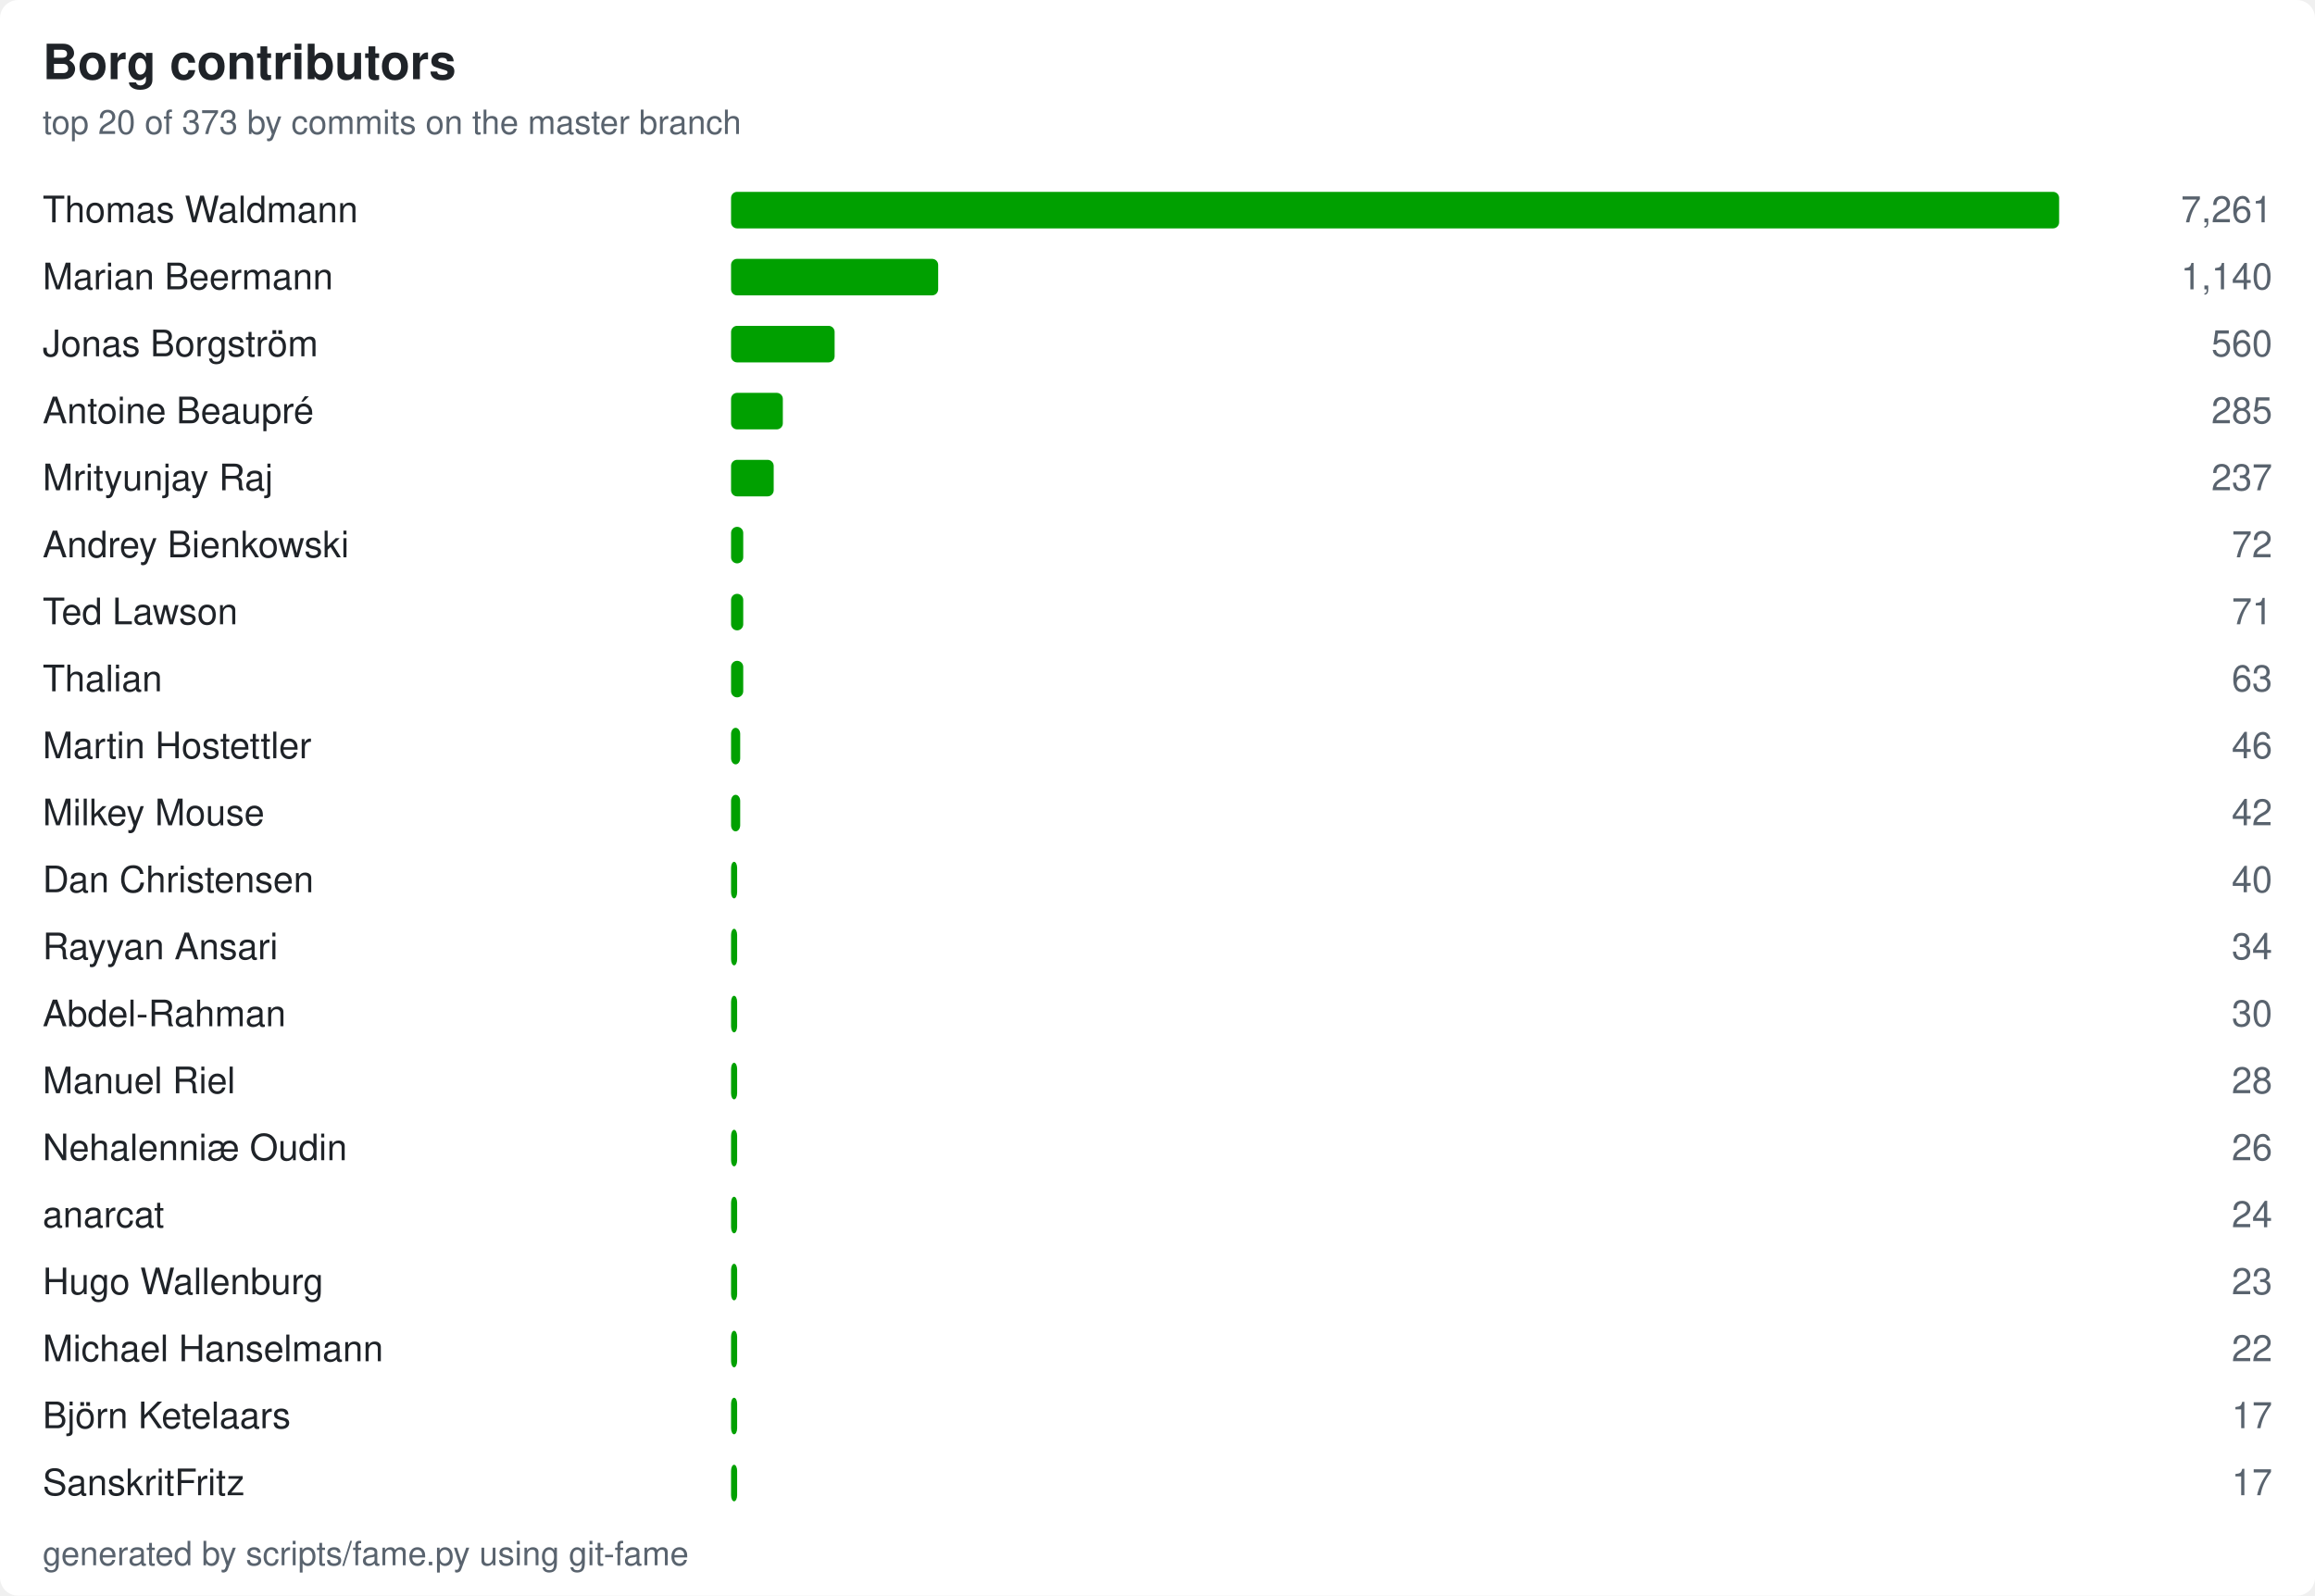
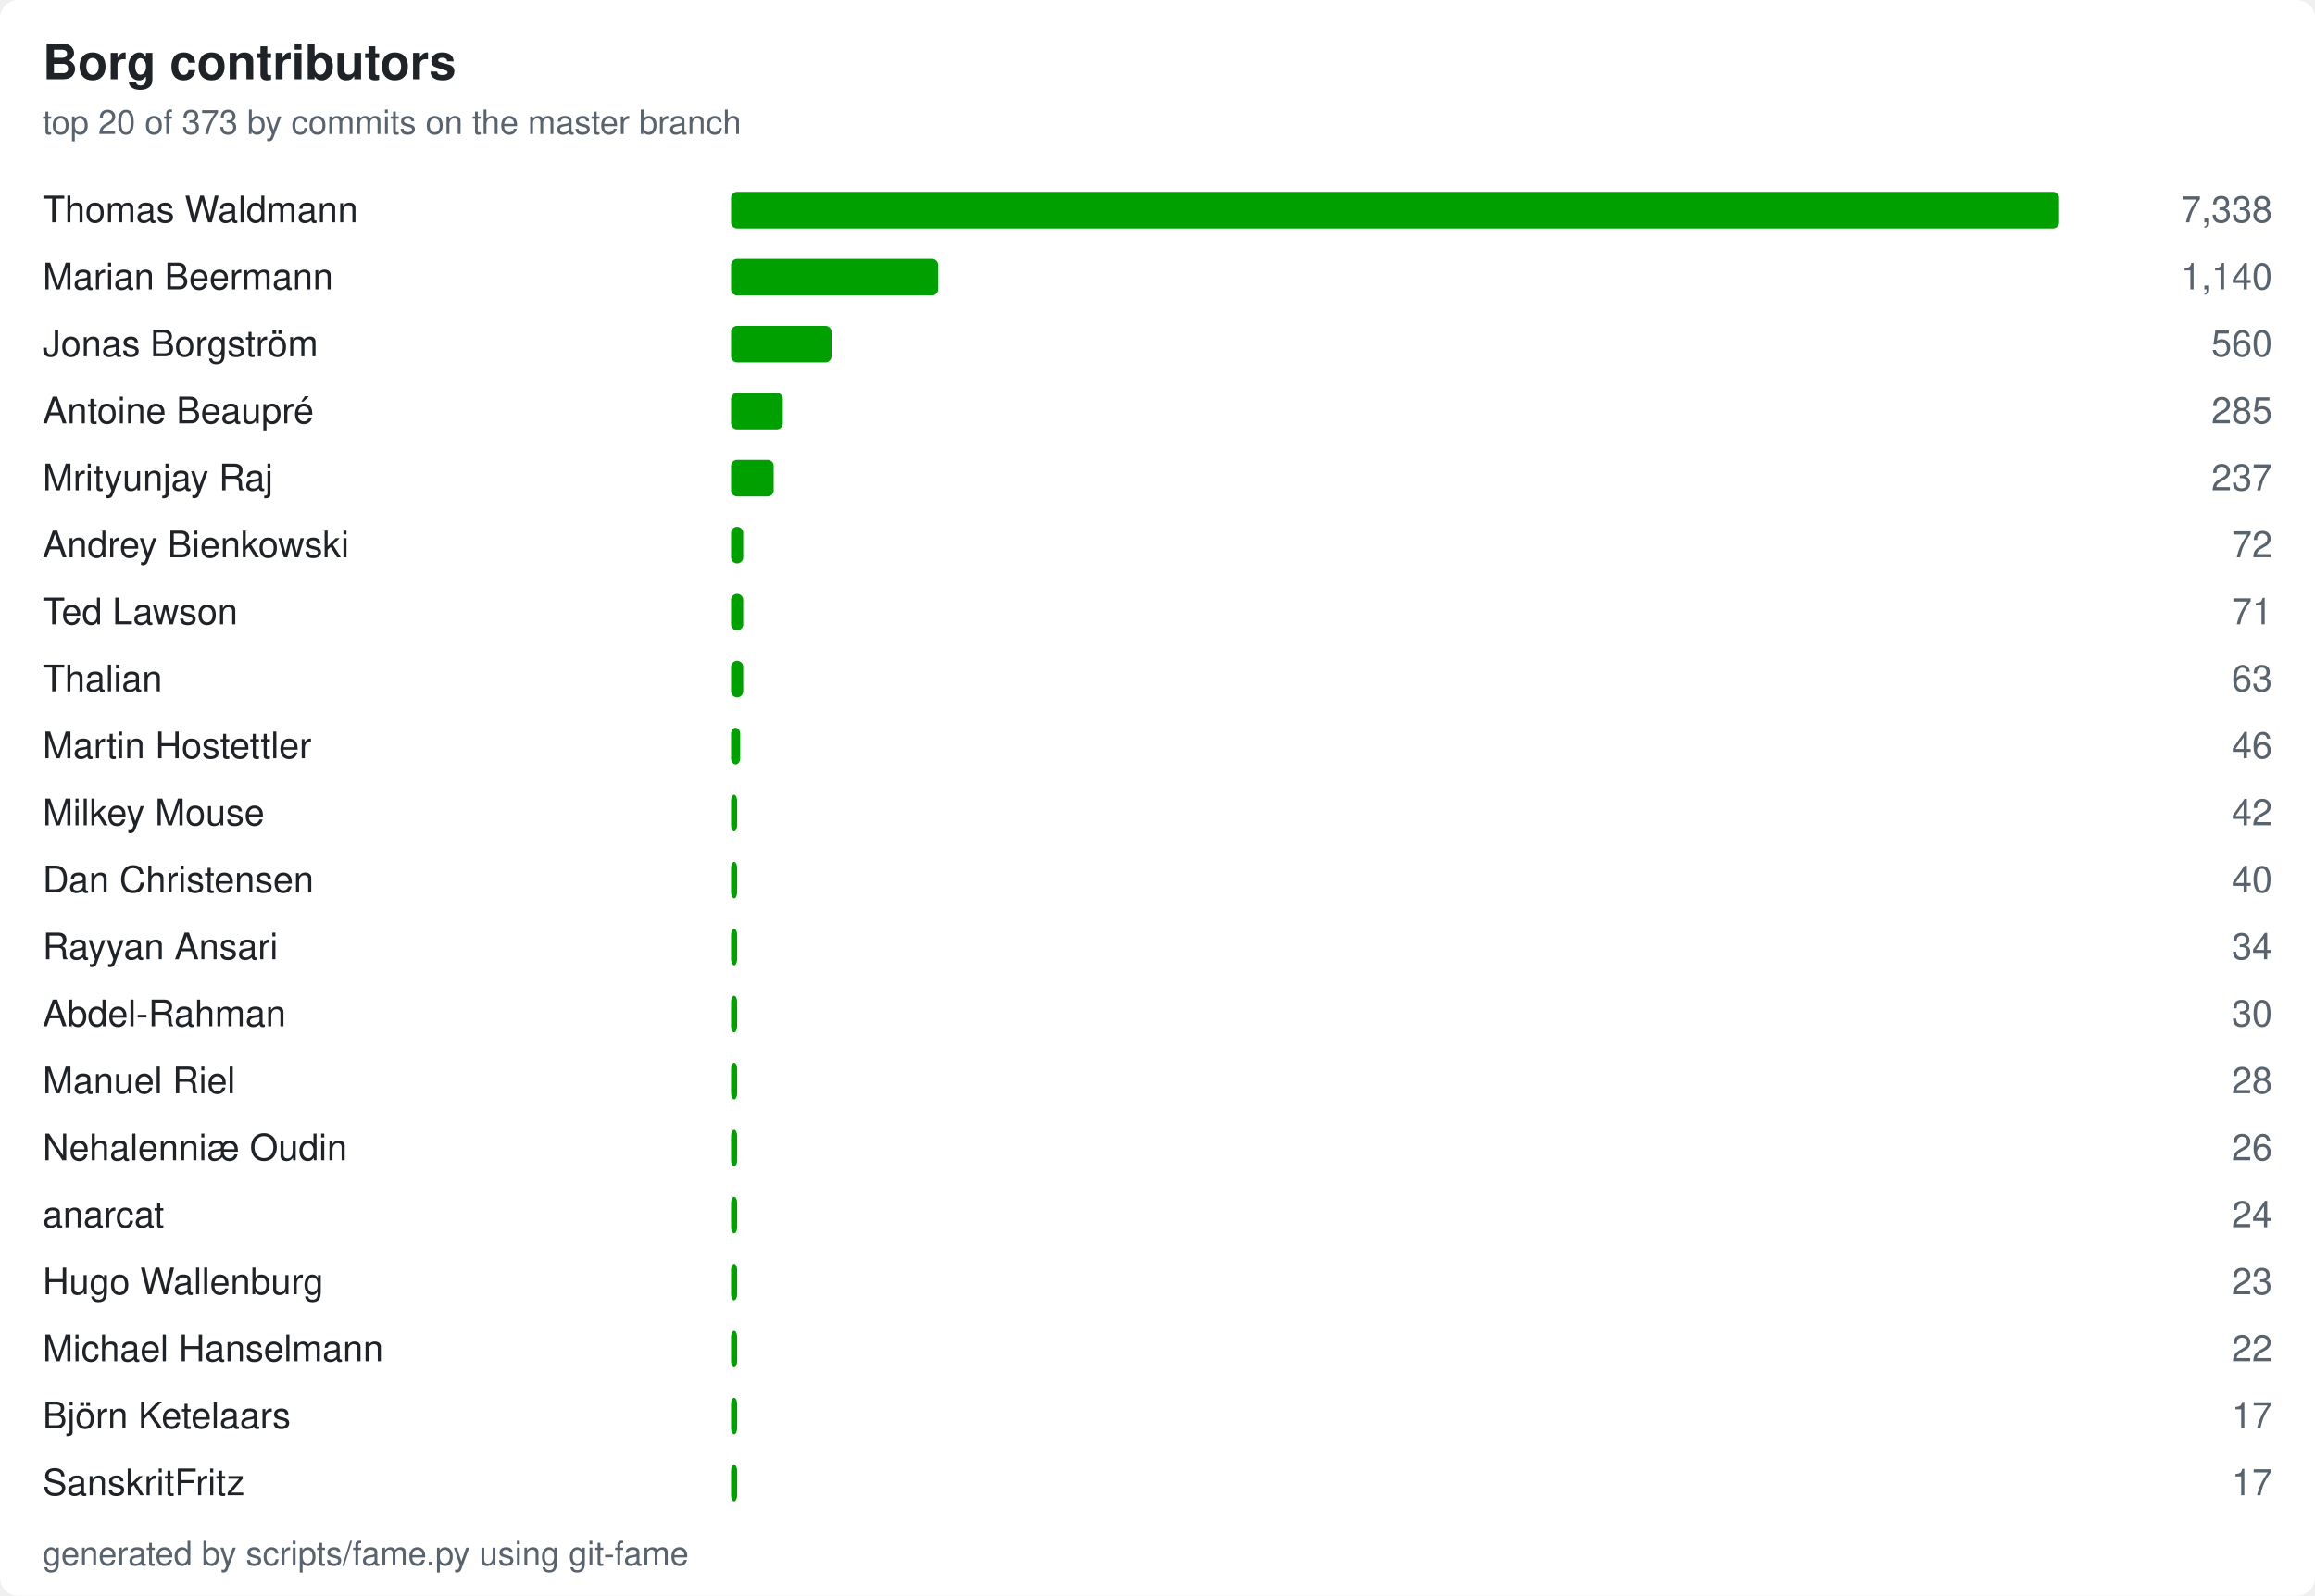
<svg xmlns="http://www.w3.org/2000/svg" width="760" height="524" viewBox="0 0 760 524" role="img" aria-label="Borg contributors by commit count">
  <style>
    text { font-family: -apple-system, "Segoe UI", Helvetica, Arial, sans-serif }
    .bg { fill: #ffffff }
    .title { font-size: 16px; font-weight: 600; fill: #1f2328 }
    .name { font-size: 12px; fill: #1f2328 }
    .subtitle, .footer, .count { font-size: 11px; fill: #59636e }
    .count { font-size: 12px; text-anchor: end }
    .bar { fill: #00a000 }
    @media (prefers-color-scheme: dark) {
        .bg { fill: #0d1117 }
        .title, .name { fill: #e6edf3 }
        .subtitle, .footer, .count { fill: #9198a1 }
        .bar { fill: #00dd00 }
    }
</style>
  <rect class="bg" x="0" y="0" width="760" height="524" rx="6" />
  <text class="title" x="14" y="26">Borg contributors</text>
  <text class="subtitle" x="14" y="44">top 20 of 373 by commits on the master branch</text>
  <text class="name" x="14" y="73">Thomas Waldmann</text>
  <rect class="bar" x="240" y="63" width="436" height="12" rx="2" />
-   <text class="count" x="746" y="73">7,261</text>
+   <text class="count" x="746" y="73">7,338</text>
  <text class="name" x="14" y="95">Marian Beermann</text>
  <rect class="bar" x="240" y="85" width="68" height="12" rx="2" />
  <text class="count" x="746" y="95">1,140</text>
  <text class="name" x="14" y="117">Jonas Borgström</text>
-   <rect class="bar" x="240" y="107" width="34" height="12" rx="2" />
+   <rect class="bar" x="240" y="107" width="33" height="12" rx="2" />
  <text class="count" x="746" y="117">560</text>
  <text class="name" x="14" y="139">Antoine Beaupré</text>
  <rect class="bar" x="240" y="129" width="17" height="12" rx="2" />
  <text class="count" x="746" y="139">285</text>
  <text class="name" x="14" y="161">Mrityunjay Raj</text>
  <rect class="bar" x="240" y="151" width="14" height="12" rx="2" />
  <text class="count" x="746" y="161">237</text>
  <text class="name" x="14" y="183">Andrey Bienkowski</text>
  <rect class="bar" x="240" y="173" width="4" height="12" rx="2" />
  <text class="count" x="746" y="183">72</text>
  <text class="name" x="14" y="205">Ted Lawson</text>
  <rect class="bar" x="240" y="195" width="4" height="12" rx="2" />
  <text class="count" x="746" y="205">71</text>
  <text class="name" x="14" y="227">Thalian</text>
  <rect class="bar" x="240" y="217" width="4" height="12" rx="2" />
  <text class="count" x="746" y="227">63</text>
  <text class="name" x="14" y="249">Martin Hostettler</text>
  <rect class="bar" x="240" y="239" width="3" height="12" rx="2" />
  <text class="count" x="746" y="249">46</text>
  <text class="name" x="14" y="271">Milkey Mouse</text>
-   <rect class="bar" x="240" y="261" width="3" height="12" rx="2" />
+   <rect class="bar" x="240" y="261" width="2" height="12" rx="2" />
  <text class="count" x="746" y="271">42</text>
  <text class="name" x="14" y="293">Dan Christensen</text>
  <rect class="bar" x="240" y="283" width="2" height="12" rx="2" />
  <text class="count" x="746" y="293">40</text>
  <text class="name" x="14" y="315">Rayyan Ansari</text>
  <rect class="bar" x="240" y="305" width="2" height="12" rx="2" />
  <text class="count" x="746" y="315">34</text>
  <text class="name" x="14" y="337">Abdel-Rahman</text>
  <rect class="bar" x="240" y="327" width="2" height="12" rx="2" />
  <text class="count" x="746" y="337">30</text>
  <text class="name" x="14" y="359">Manuel Riel</text>
  <rect class="bar" x="240" y="349" width="2" height="12" rx="2" />
  <text class="count" x="746" y="359">28</text>
  <text class="name" x="14" y="381">Nehalenniæ Oudin</text>
  <rect class="bar" x="240" y="371" width="2" height="12" rx="2" />
  <text class="count" x="746" y="381">26</text>
  <text class="name" x="14" y="403">anarcat</text>
  <rect class="bar" x="240" y="393" width="2" height="12" rx="2" />
  <text class="count" x="746" y="403">24</text>
  <text class="name" x="14" y="425">Hugo Wallenburg</text>
  <rect class="bar" x="240" y="415" width="2" height="12" rx="2" />
  <text class="count" x="746" y="425">23</text>
  <text class="name" x="14" y="447">Michael Hanselmann</text>
  <rect class="bar" x="240" y="437" width="2" height="12" rx="2" />
  <text class="count" x="746" y="447">22</text>
  <text class="name" x="14" y="469">Björn Ketelaars</text>
  <rect class="bar" x="240" y="459" width="2" height="12" rx="2" />
  <text class="count" x="746" y="469">17</text>
  <text class="name" x="14" y="491">SanskritFritz</text>
  <rect class="bar" x="240" y="481" width="2" height="12" rx="2" />
  <text class="count" x="746" y="491">17</text>
  <text class="footer" x="14" y="514">generated by scripts/fame.py using git-fame</text>
</svg>
